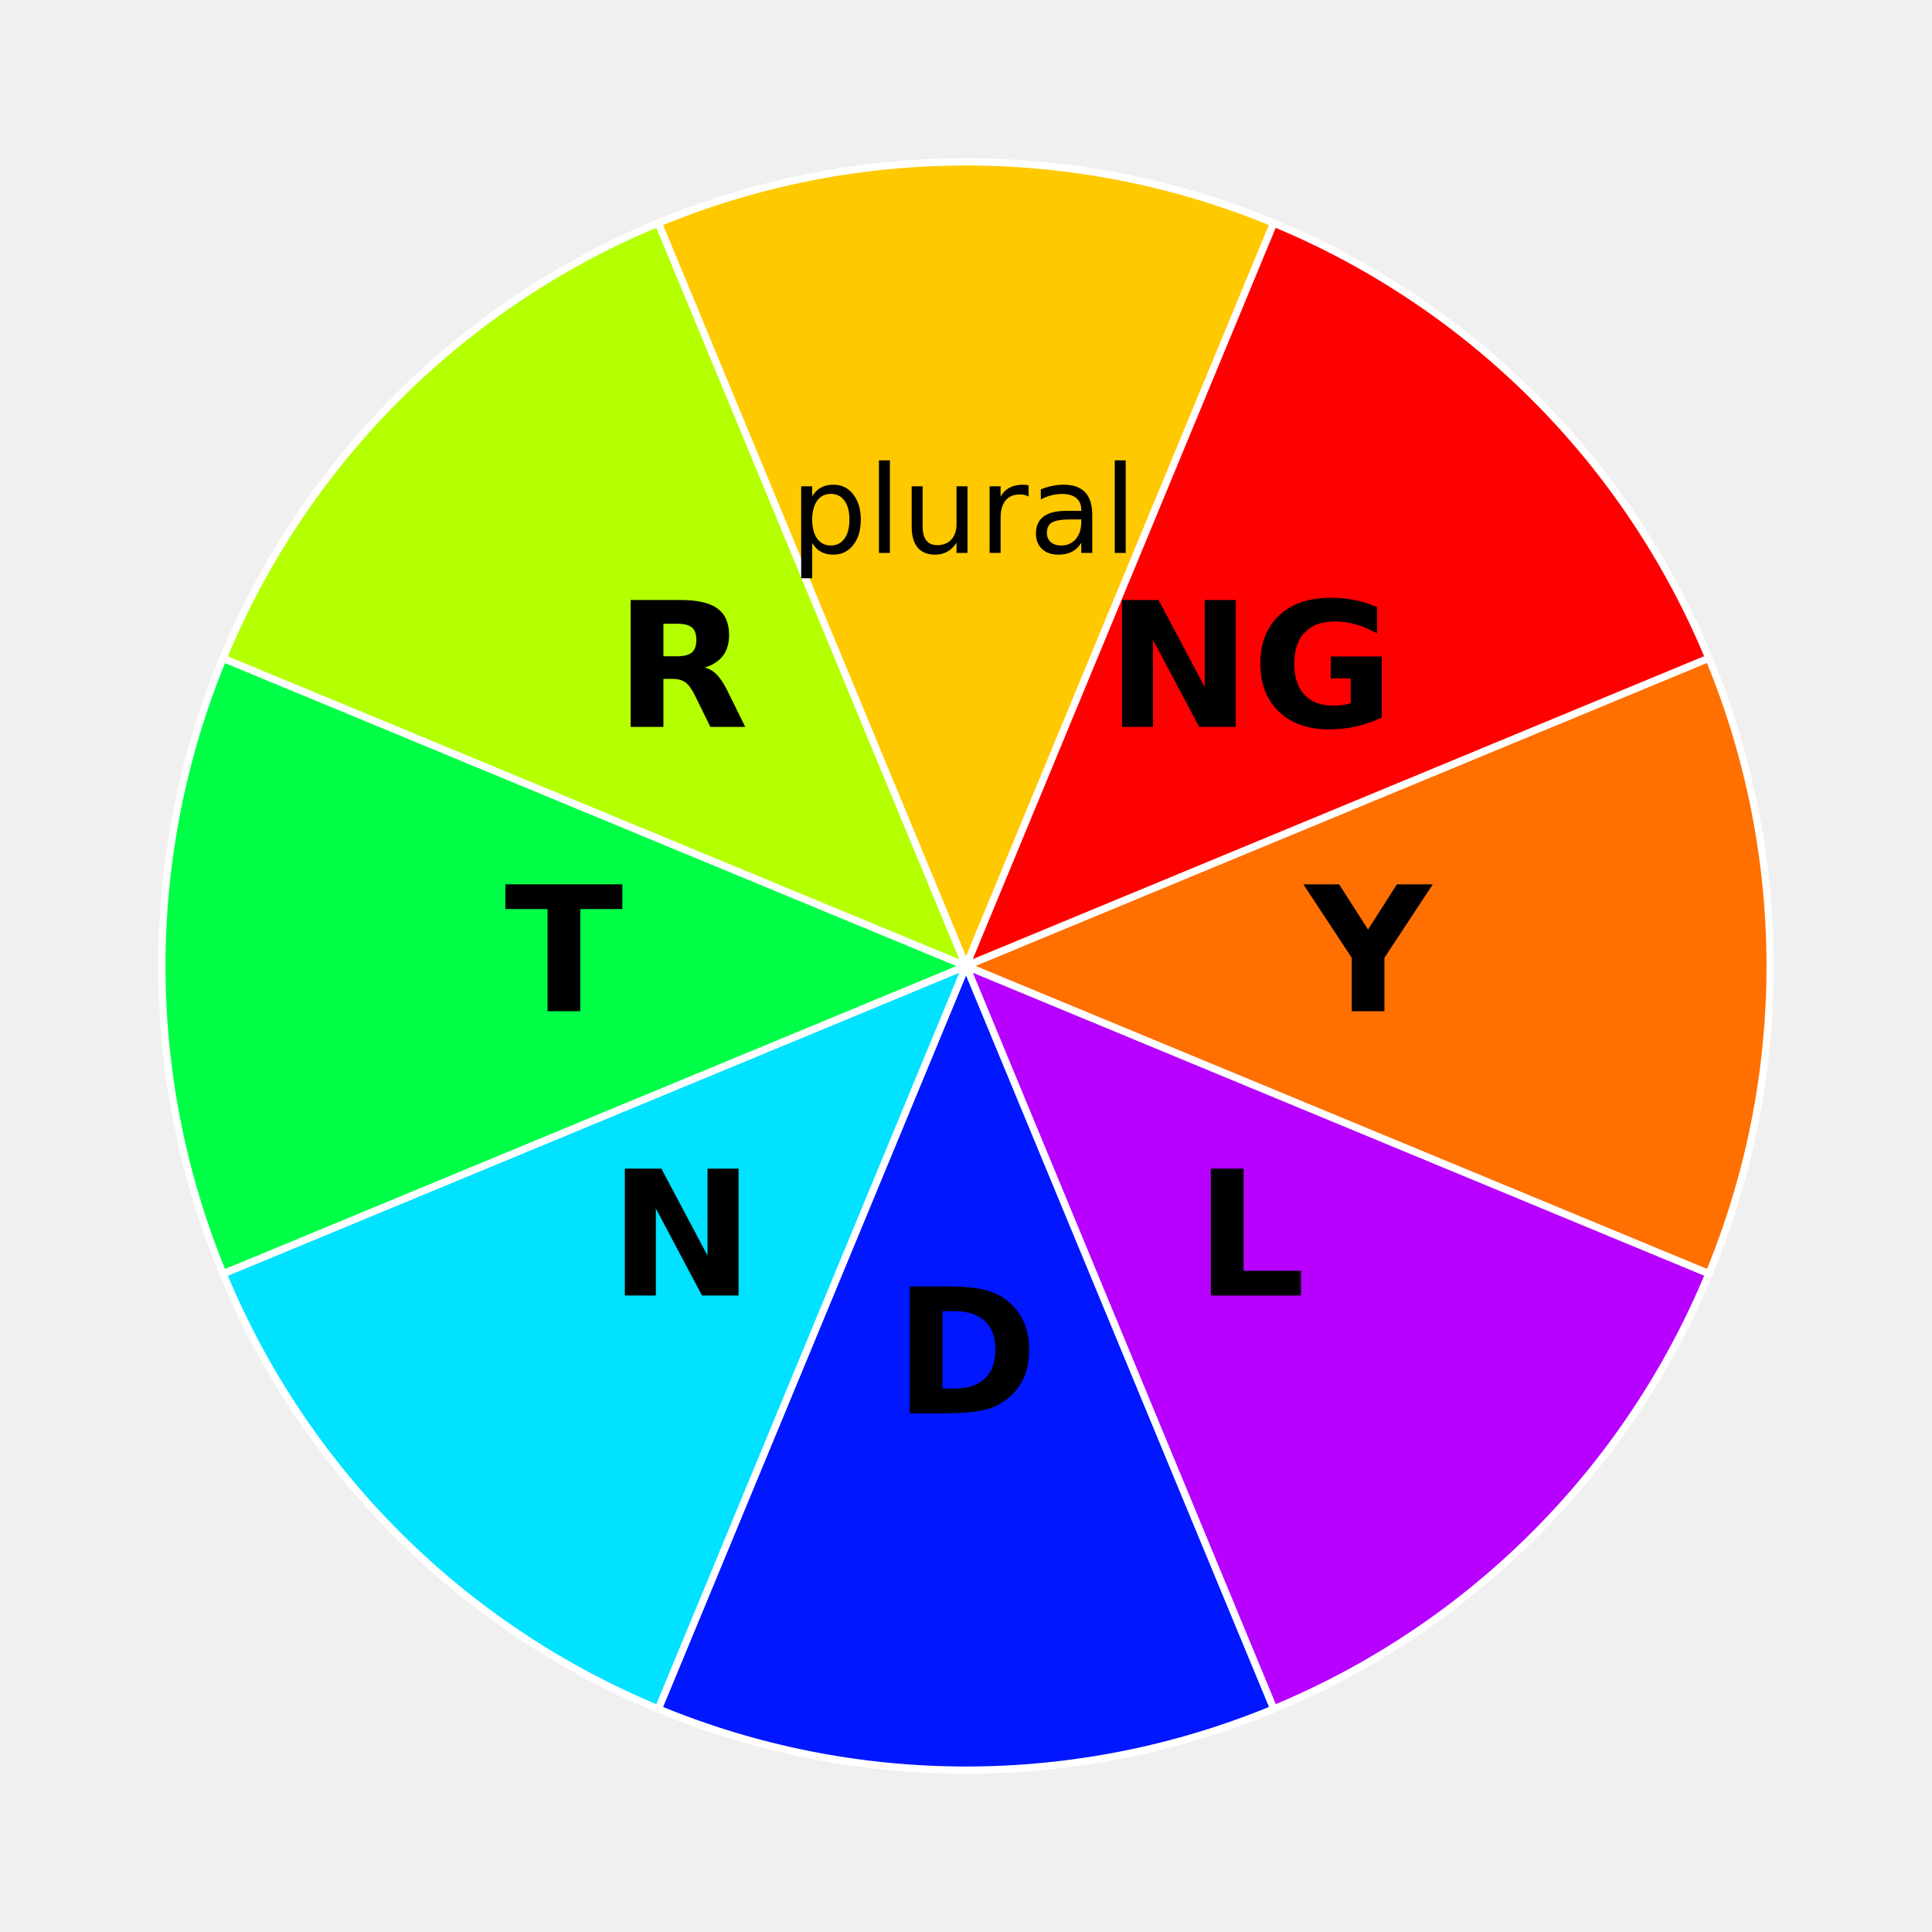
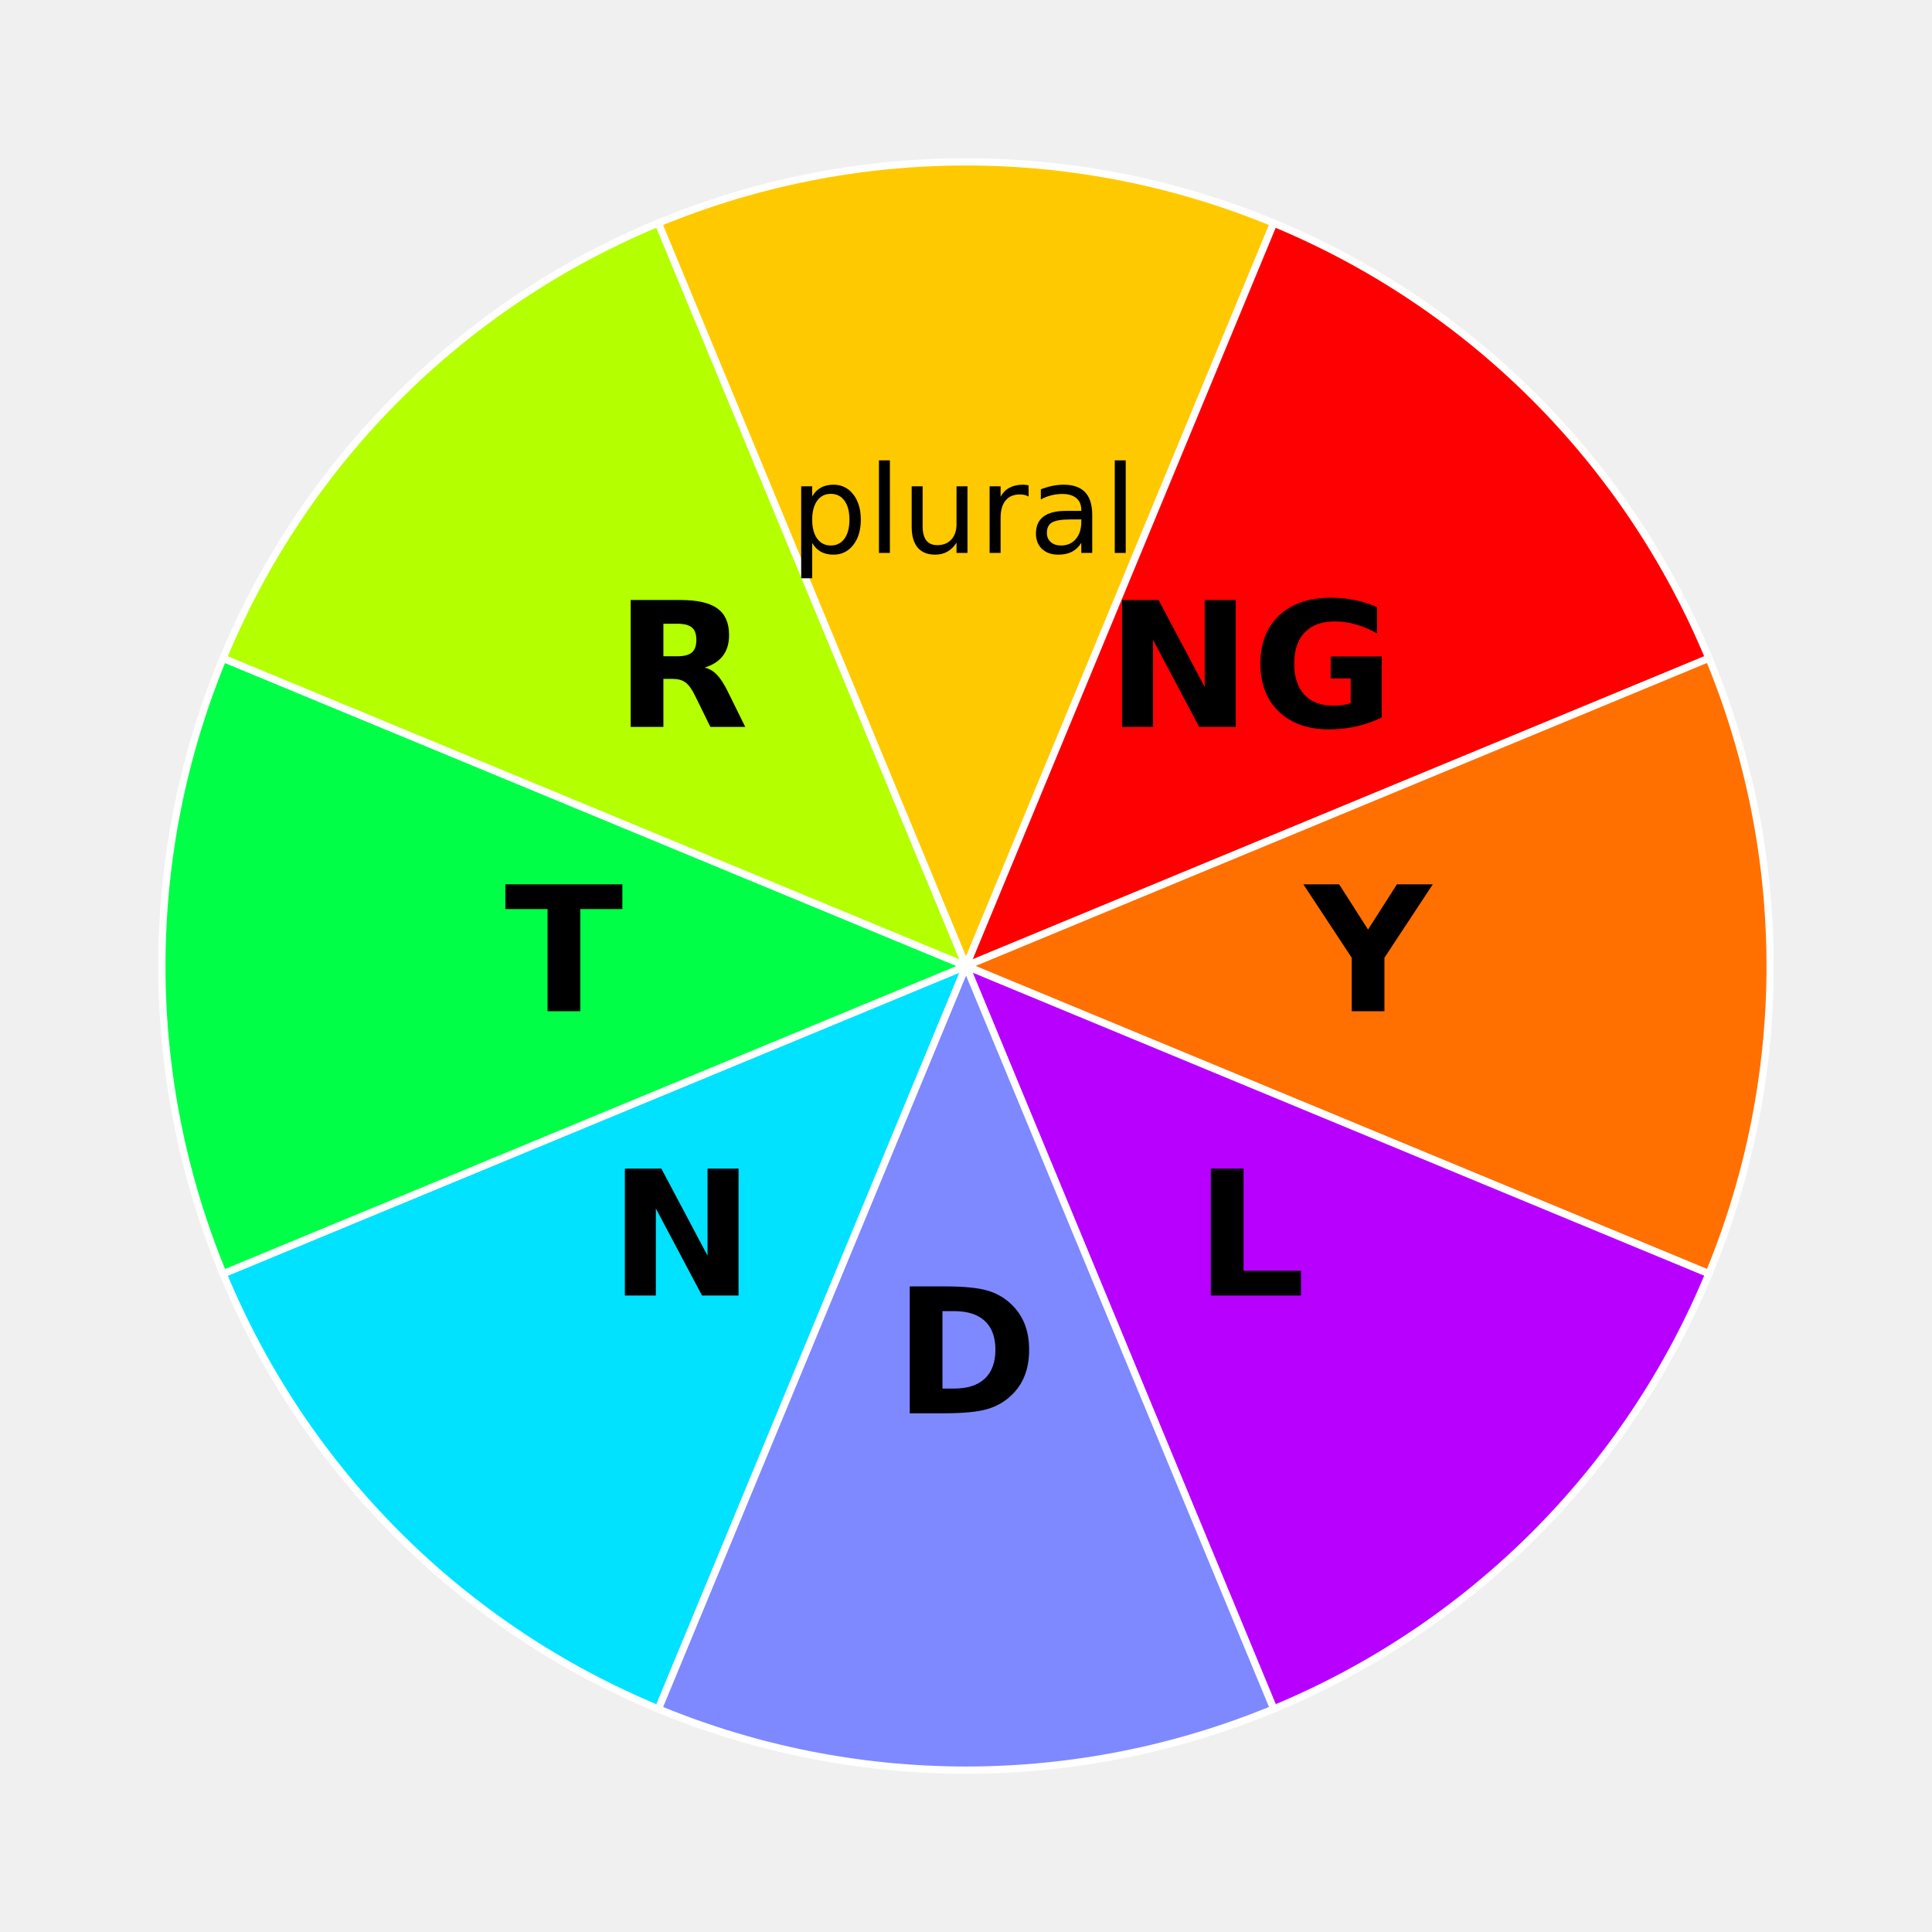
<svg xmlns="http://www.w3.org/2000/svg" xmlns:xlink="http://www.w3.org/1999/xlink" width="266.4pt" height="266.4pt" viewBox="0 0 266.4 266.4" version="1.1">
  <defs>
    <style type="text/css">*{stroke-linejoin: round; stroke-linecap: butt}</style>
  </defs>
  <g id="figure_1">
    <g id="patch_1">
      <path d="M 0 266.4  L 266.4 266.4  L 266.4 0  L 0 0  L 0 266.4  z " style="fill: none" />
    </g>
    <g id="axes_1">
      <g id="patch_2">
        <path d="M 175.632 30.76  C 162.18 25.188 147.761 22.32 133.2 22.32  C 118.639 22.32 104.22 25.188 90.768 30.76  L 133.2 133.2  C 133.2 133.2 133.2 133.2 133.2 133.2  C 133.2 133.2 133.2 133.2 133.2 133.2  z " style="fill: #ffc900; stroke: #ffffff; stroke-linejoin: miter" />
      </g>
      <g id="patch_3">
        <path d="M 235.64 90.768  C 230.068 77.316 221.9 65.092 211.604 54.796  C 201.308 44.5 189.084 36.332 175.632 30.76  L 133.2 133.2  C 133.2 133.2 133.2 133.2 133.2 133.2  C 133.2 133.2 133.2 133.2 133.2 133.2  z " style="fill: #ff0002; stroke: #ffffff; stroke-linejoin: miter" />
      </g>
      <g id="patch_4">
        <path d="M 235.64 175.632  C 241.212 162.18 244.08 147.761 244.08 133.2  C 244.08 118.639 241.212 104.22 235.64 90.768  L 133.2 133.2  C 133.2 133.2 133.2 133.2 133.2 133.2  C 133.2 133.2 133.2 133.2 133.2 133.2  z " style="fill: #ff7000; stroke: #ffffff; stroke-linejoin: miter" />
      </g>
      <g id="patch_5">
        <path d="M 175.632 235.64  C 189.084 230.068 201.308 221.9 211.604 211.604  C 221.9 201.308 230.068 189.084 235.64 175.632  L 133.2 133.2  C 133.2 133.2 133.2 133.2 133.2 133.2  C 133.2 133.2 133.2 133.2 133.2 133.2  z " style="fill: #b700ff; stroke: #ffffff; stroke-linejoin: miter" />
      </g>
      <g id="patch_6">
-         <path d="M 90.768 235.64  C 104.22 241.212 118.639 244.08 133.2 244.08  C 147.761 244.08 162.18 241.212 175.632 235.64  L 133.2 133.2  C 133.2 133.2 133.2 133.2 133.2 133.2  C 133.2 133.2 133.2 133.2 133.2 133.2  z " style="fill: #0017ff; stroke: #ffffff; stroke-linejoin: miter" />
+         <path d="M 90.768 235.64  C 104.22 241.212 118.639 244.08 133.2 244.08  C 147.761 244.08 162.18 241.212 175.632 235.64  L 133.2 133.2  C 133.2 133.2 133.2 133.2 133.2 133.2  C 133.2 133.2 133.2 133.2 133.2 133.2  z " style="fill: #7e89ff; stroke: #ffffff; stroke-linejoin: miter" />
      </g>
      <g id="patch_7">
        <path d="M 30.76 175.632  C 36.332 189.084 44.5 201.308 54.796 211.604  C 65.092 221.9 77.316 230.068 90.768 235.64  L 133.2 133.2  C 133.2 133.2 133.2 133.2 133.2 133.2  C 133.2 133.2 133.2 133.2 133.2 133.2  z " style="fill: #00e2ff; stroke: #ffffff; stroke-linejoin: miter" />
      </g>
      <g id="patch_8">
        <path d="M 30.76 90.768  C 25.188 104.22 22.32 118.639 22.32 133.2  C 22.32 147.761 25.188 162.18 30.76 175.632  L 133.2 133.2  C 133.2 133.2 133.2 133.2 133.2 133.2  C 133.2 133.2 133.2 133.2 133.2 133.2  z " style="fill: #00ff47; stroke: #ffffff; stroke-linejoin: miter" />
      </g>
      <g id="patch_9">
        <path d="M 90.768 30.76  C 77.316 36.332 65.092 44.5 54.796 54.796  C 44.5 65.092 36.332 77.316 30.76 90.768  L 133.2 133.2  C 133.2 133.2 133.2 133.2 133.2 133.2  C 133.2 133.2 133.2 133.2 133.2 133.2  z " style="fill: #b4ff00; stroke: #ffffff; stroke-linejoin: miter" />
      </g>
      <g id="matplotlib.axis_1" />
      <g id="matplotlib.axis_2" />
      <g id="text_1">
        <g transform="translate(108.72 86.27719) scale(0.24 -0.24)">
          <defs>
            <path id="DejaVuSans-53" d="M 1159 525  L 1159 -1331  L 581 -1331  L 581 3500  L 1159 3500  L 1159 2969  Q 1341 3281 1617 3432  Q 1894 3584 2278 3584  Q 2916 3584 3314 3078  Q 3713 2572 3713 1747  Q 3713 922 3314 415  Q 2916 -91 2278 -91  Q 1894 -91 1617 61  Q 1341 213 1159 525  z M 3116 1747  Q 3116 2381 2855 2742  Q 2594 3103 2138 3103  Q 1681 3103 1420 2742  Q 1159 2381 1159 1747  Q 1159 1113 1420 752  Q 1681 391 2138 391  Q 2594 391 2855 752  Q 3116 1113 3116 1747  z " transform="scale(0.015625)" />
            <path id="DejaVuSans-4f" d="M 603 4863  L 1178 4863  L 1178 0  L 603 0  L 603 4863  z " transform="scale(0.015625)" />
            <path id="DejaVuSans-58" d="M 544 1381  L 544 3500  L 1119 3500  L 1119 1403  Q 1119 906 1312 657  Q 1506 409 1894 409  Q 2359 409 2629 706  Q 2900 1003 2900 1516  L 2900 3500  L 3475 3500  L 3475 0  L 2900 0  L 2900 538  Q 2691 219 2414 64  Q 2138 -91 1772 -91  Q 1169 -91 856 284  Q 544 659 544 1381  z M 1991 3584  L 1991 3584  z " transform="scale(0.015625)" />
            <path id="DejaVuSans-55" d="M 2631 2963  Q 2534 3019 2420 3045  Q 2306 3072 2169 3072  Q 1681 3072 1420 2755  Q 1159 2438 1159 1844  L 1159 0  L 581 0  L 581 3500  L 1159 3500  L 1159 2956  Q 1341 3275 1631 3429  Q 1922 3584 2338 3584  Q 2397 3584 2469 3576  Q 2541 3569 2628 3553  L 2631 2963  z " transform="scale(0.015625)" />
            <path id="DejaVuSans-44" d="M 2194 1759  Q 1497 1759 1228 1600  Q 959 1441 959 1056  Q 959 750 1161 570  Q 1363 391 1709 391  Q 2188 391 2477 730  Q 2766 1069 2766 1631  L 2766 1759  L 2194 1759  z M 3341 1997  L 3341 0  L 2766 0  L 2766 531  Q 2569 213 2275 61  Q 1981 -91 1556 -91  Q 1019 -91 701 211  Q 384 513 384 1019  Q 384 1609 779 1909  Q 1175 2209 1959 2209  L 2766 2209  L 2766 2266  Q 2766 2663 2505 2880  Q 2244 3097 1772 3097  Q 1472 3097 1187 3025  Q 903 2953 641 2809  L 641 3341  Q 956 3463 1253 3523  Q 1550 3584 1831 3584  Q 2591 3584 2966 3190  Q 3341 2797 3341 1997  z " transform="scale(0.015625)" />
          </defs>
          <use xlink:href="#DejaVuSans-53" transform="translate(0.957031 41.81094) scale(0.7)" />
          <use xlink:href="#DejaVuSans-4f" transform="translate(45.39062 41.81094) scale(0.7)" />
          <use xlink:href="#DejaVuSans-58" transform="translate(64.83887 41.81094) scale(0.7)" />
          <use xlink:href="#DejaVuSans-55" transform="translate(109.2041 41.81094) scale(0.7)" />
          <use xlink:href="#DejaVuSans-44" transform="translate(137.9834 41.81094) scale(0.7)" />
          <use xlink:href="#DejaVuSans-4f" transform="translate(180.8789 41.81094) scale(0.7)" />
        </g>
      </g>
      <g id="text_2">
        <g transform="translate(152.5101 100.2324) scale(0.24 -0.24)">
          <defs>
            <path id="DejaVuSans-Bold-31" d="M 588 4666  L 1931 4666  L 3628 1466  L 3628 4666  L 4769 4666  L 4769 0  L 3425 0  L 1728 3200  L 1728 0  L 588 0  L 588 4666  z " transform="scale(0.015625)" />
            <path id="DejaVuSans-Bold-2a" d="M 4781 347  Q 4331 128 3847 18  Q 3363 -91 2847 -91  Q 1681 -91 1000 561  Q 319 1213 319 2328  Q 319 3456 1012 4103  Q 1706 4750 2913 4750  Q 3378 4750 3804 4662  Q 4231 4575 4609 4403  L 4609 3438  Q 4219 3659 3833 3768  Q 3447 3878 3059 3878  Q 2341 3878 1952 3476  Q 1563 3075 1563 2328  Q 1563 1588 1938 1184  Q 2313 781 3003 781  Q 3191 781 3352 804  Q 3513 828 3641 878  L 3641 1784  L 2906 1784  L 2906 2591  L 4781 2591  L 4781 347  z " transform="scale(0.015625)" />
          </defs>
          <use xlink:href="#DejaVuSans-Bold-31" />
          <use xlink:href="#DejaVuSans-Bold-2a" transform="translate(83.6875 0)" />
        </g>
      </g>
      <g id="text_3">
        <g transform="translate(179.9512 139.4344) scale(0.24 -0.24)">
          <defs>
            <path id="DejaVuSans-Bold-3c" d="M -63 4666  L 1253 4666  L 2316 3003  L 3378 4666  L 4697 4666  L 2919 1966  L 2919 0  L 1716 0  L 1716 1966  L -63 4666  z " transform="scale(0.015625)" />
          </defs>
          <use xlink:href="#DejaVuSans-Bold-3c" />
        </g>
      </g>
      <g id="text_4">
        <g transform="translate(164.7558 178.6364) scale(0.24 -0.24)">
          <defs>
            <path id="DejaVuSans-Bold-2f" d="M 588 4666  L 1791 4666  L 1791 909  L 3903 909  L 3903 0  L 588 0  L 588 4666  z " transform="scale(0.015625)" />
          </defs>
          <use xlink:href="#DejaVuSans-Bold-2f" />
        </g>
      </g>
      <g id="text_5">
        <g transform="translate(123.2381 194.8744) scale(0.24 -0.24)">
          <defs>
            <path id="DejaVuSans-Bold-27" d="M 1791 3756  L 1791 909  L 2222 909  Q 2959 909 3348 1275  Q 3738 1641 3738 2338  Q 3738 3031 3350 3393  Q 2963 3756 2222 3756  L 1791 3756  z M 588 4666  L 1856 4666  Q 2919 4666 3439 4514  Q 3959 4363 4331 4000  Q 4659 3684 4818 3271  Q 4978 2859 4978 2338  Q 4978 1809 4818 1395  Q 4659 981 4331 666  Q 3956 303 3431 151  Q 2906 0 1856 0  L 588 0  L 588 4666  z " transform="scale(0.015625)" />
          </defs>
          <use xlink:href="#DejaVuSans-Bold-27" />
        </g>
      </g>
      <g id="text_6">
        <g transform="translate(83.9555 178.6364) scale(0.24 -0.24)">
          <use xlink:href="#DejaVuSans-Bold-31" />
        </g>
      </g>
      <g id="text_7">
        <g transform="translate(69.57375 139.4344) scale(0.24 -0.24)">
          <defs>
            <path id="DejaVuSans-Bold-37" d="M 31 4666  L 4331 4666  L 4331 3756  L 2784 3756  L 2784 0  L 1581 0  L 1581 3756  L 31 3756  L 31 4666  z " transform="scale(0.015625)" />
          </defs>
          <use xlink:href="#DejaVuSans-Bold-37" />
        </g>
      </g>
      <g id="text_8">
        <g transform="translate(84.758 100.2324) scale(0.24 -0.24)">
          <defs>
            <path id="DejaVuSans-Bold-35" d="M 2297 2597  Q 2675 2597 2839 2737  Q 3003 2878 3003 3200  Q 3003 3519 2839 3656  Q 2675 3794 2297 3794  L 1791 3794  L 1791 2597  L 2297 2597  z M 1791 1766  L 1791 0  L 588 0  L 588 4666  L 2425 4666  Q 3347 4666 3776 4356  Q 4206 4047 4206 3378  Q 4206 2916 3982 2619  Q 3759 2322 3309 2181  Q 3556 2125 3751 1926  Q 3947 1728 4147 1325  L 4800 0  L 3519 0  L 2950 1159  Q 2778 1509 2601 1637  Q 2425 1766 2131 1766  L 1791 1766  z " transform="scale(0.015625)" />
          </defs>
          <use xlink:href="#DejaVuSans-Bold-35" />
        </g>
      </g>
    </g>
  </g>
</svg>
